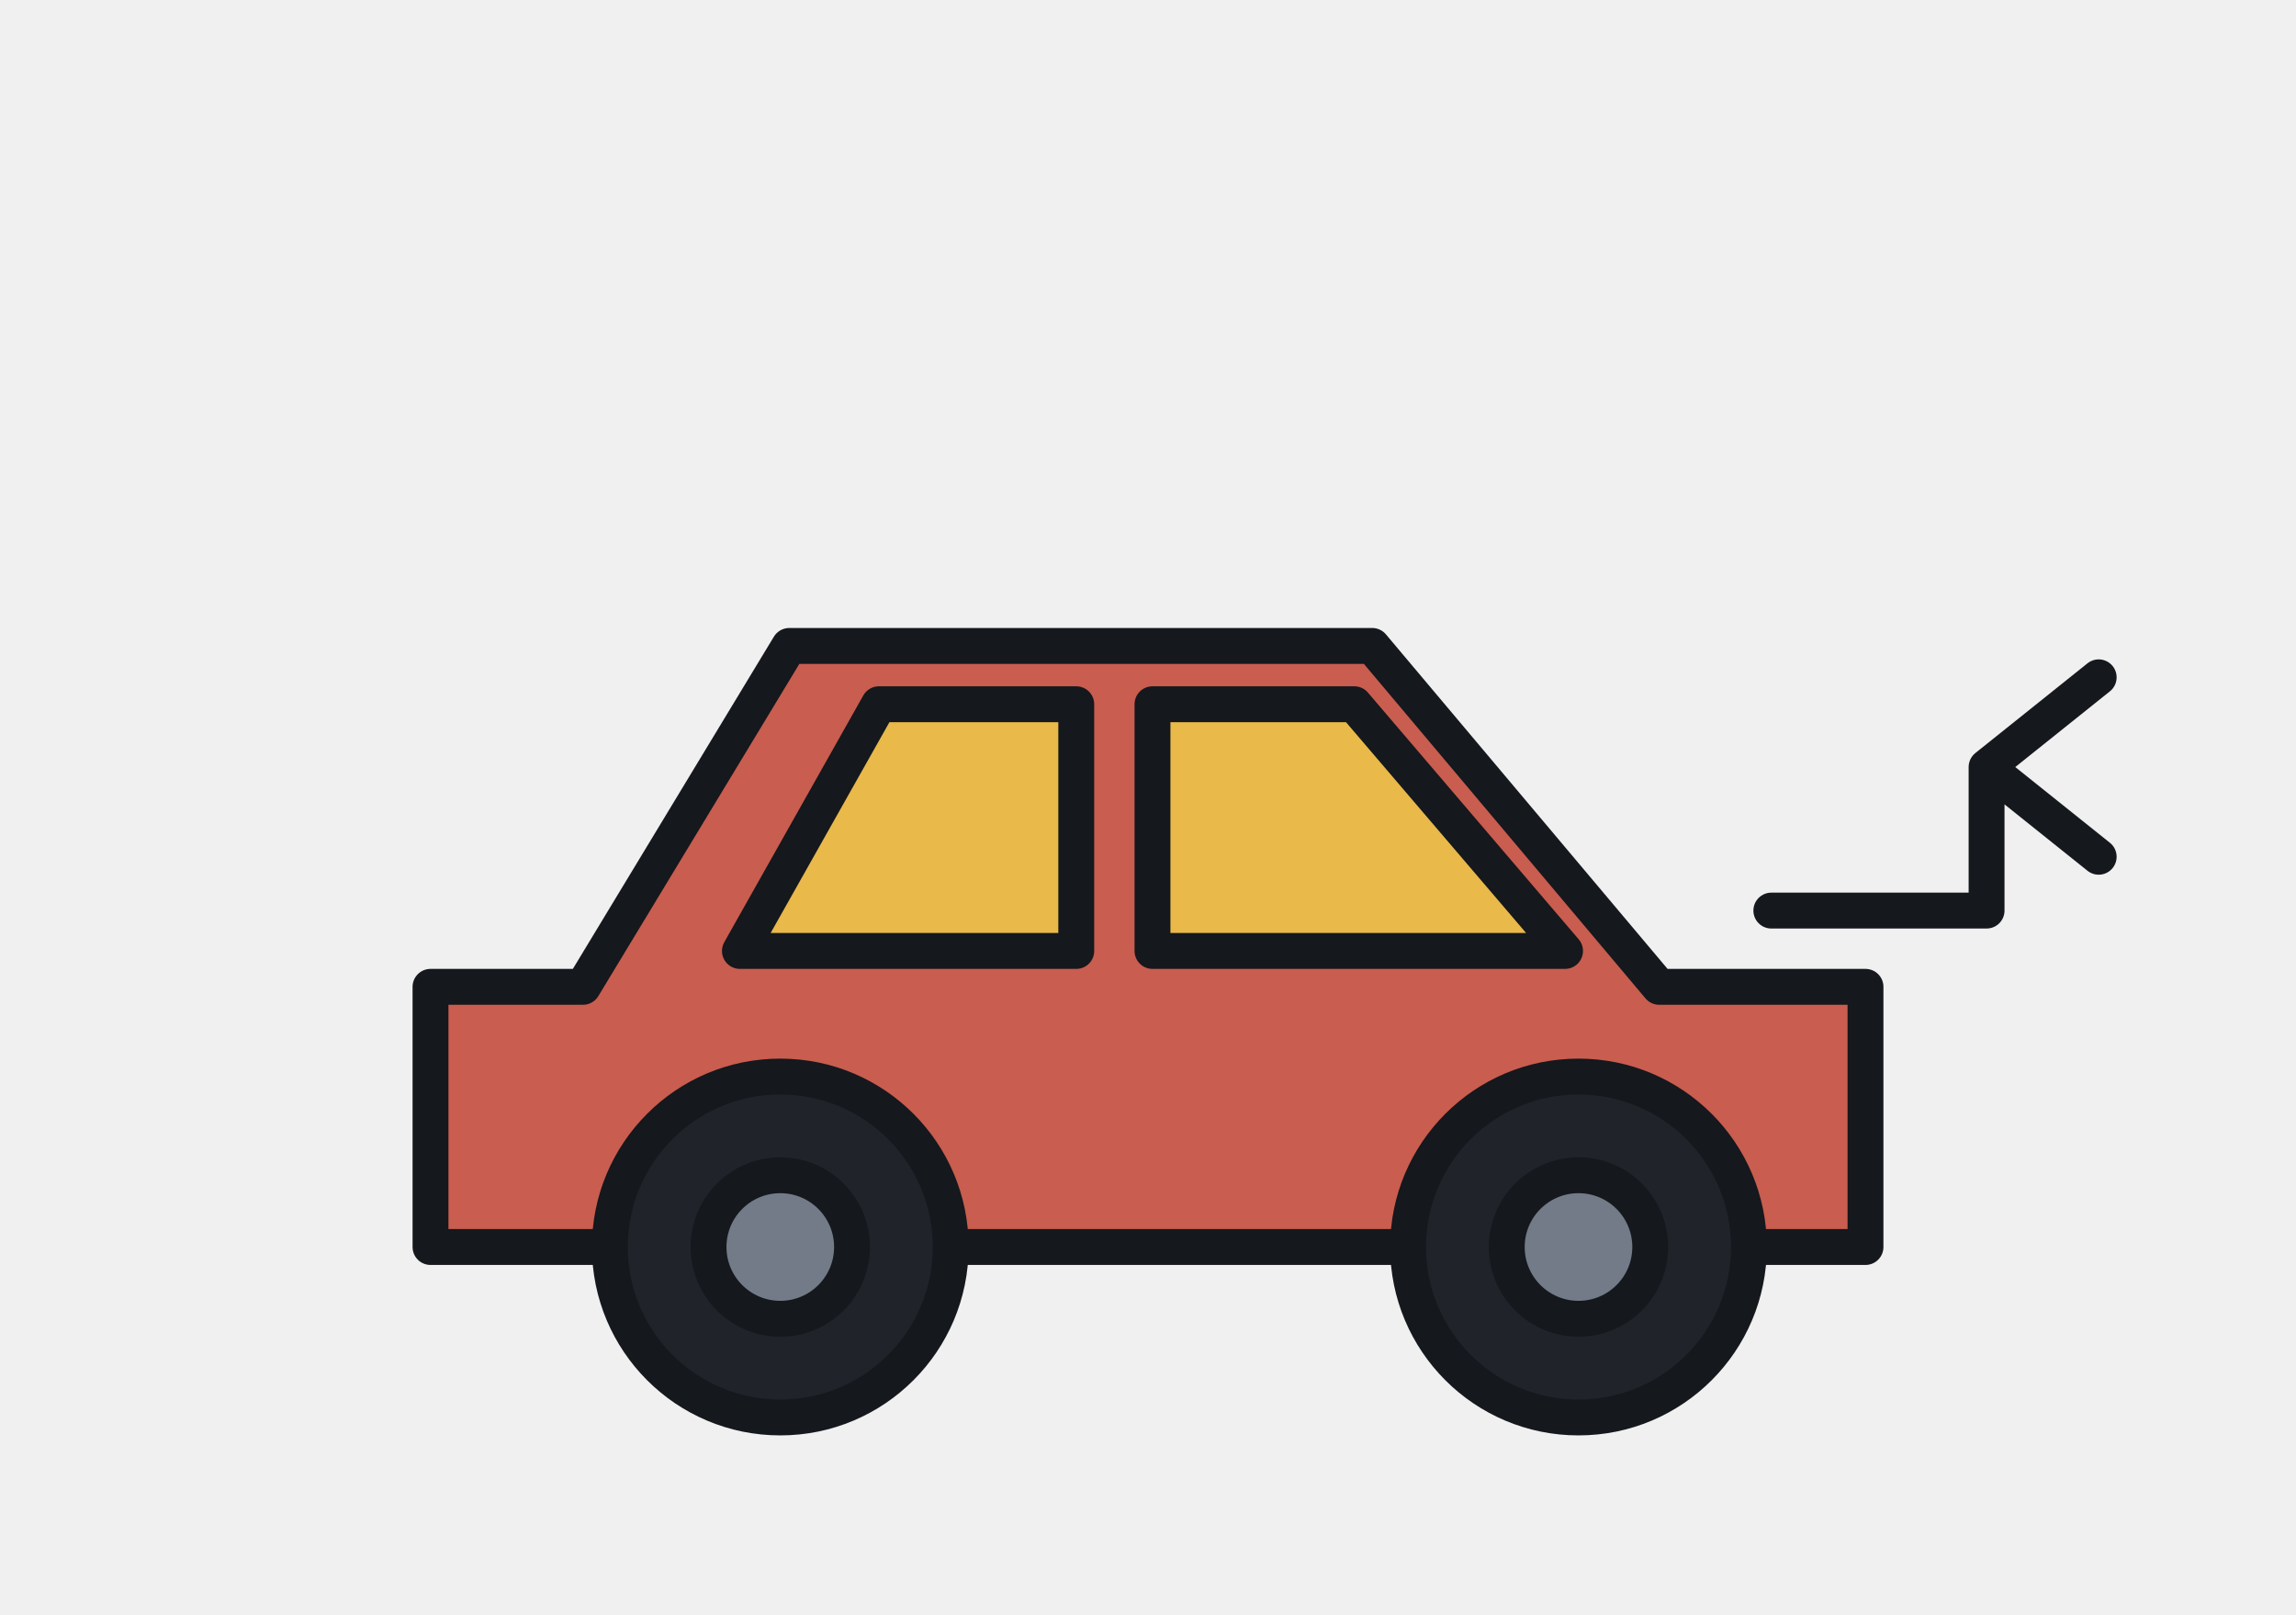
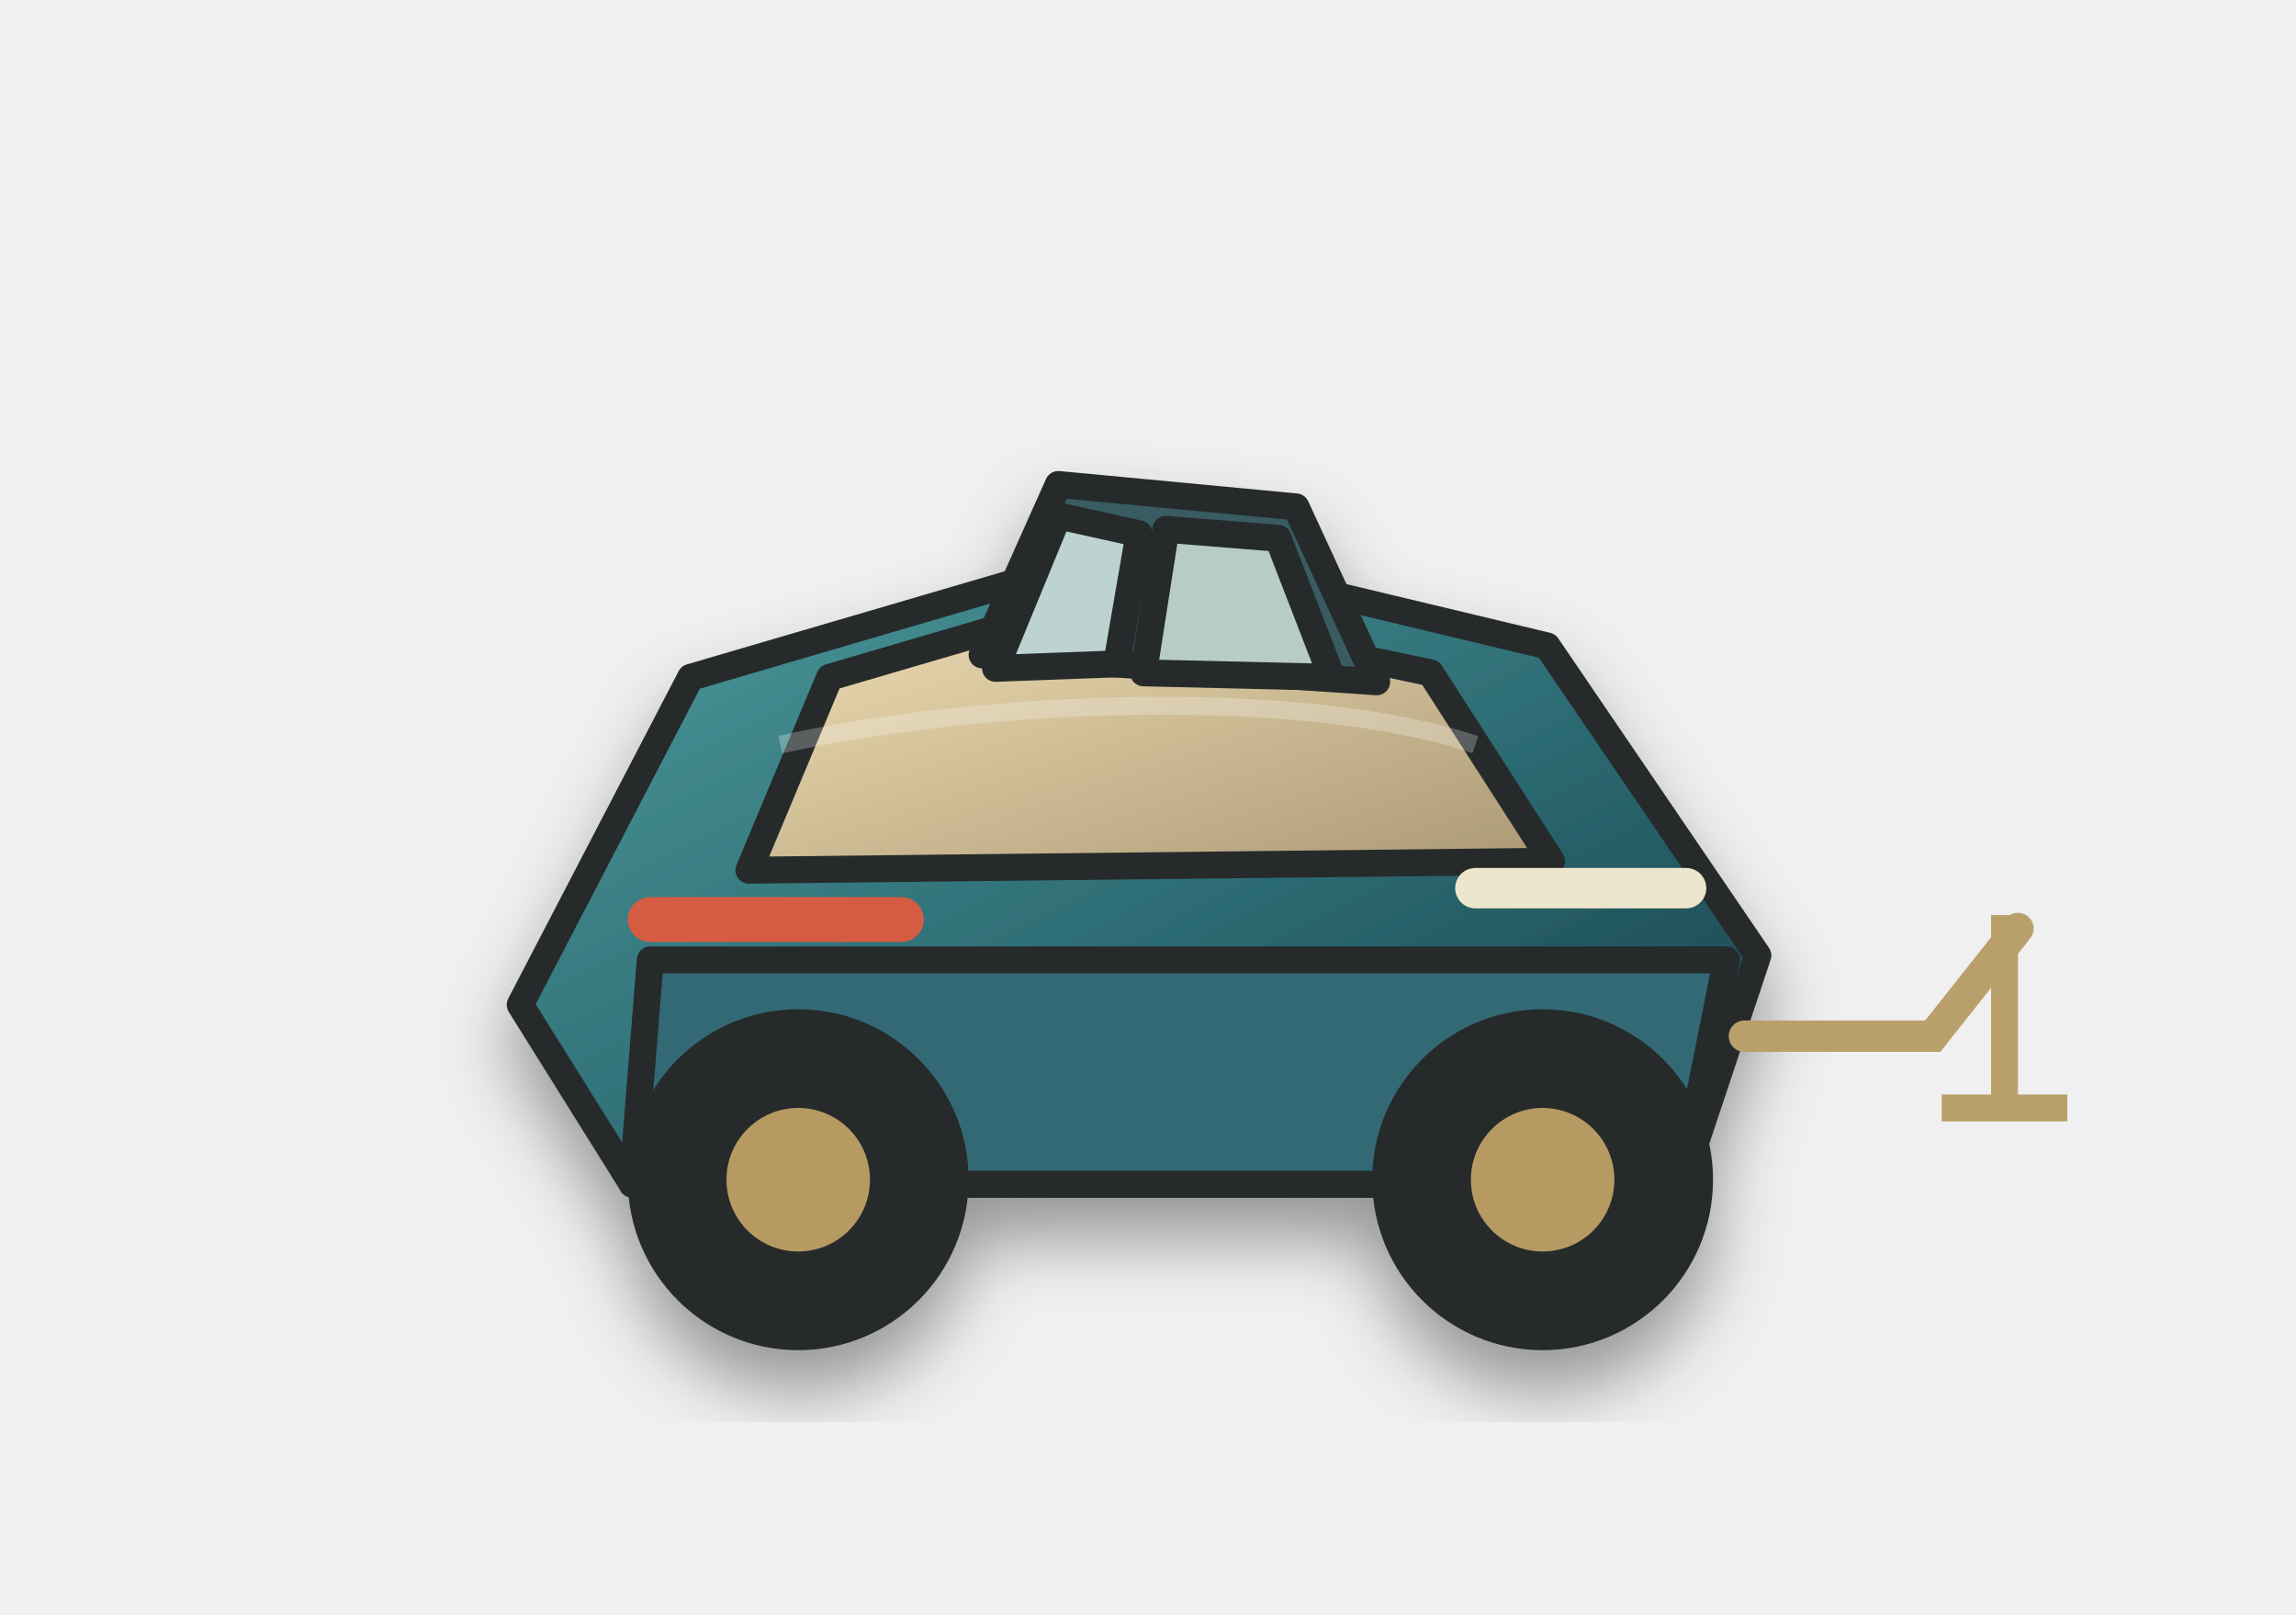
<svg xmlns="http://www.w3.org/2000/svg" viewBox="0 0 512 360">
-   <g stroke="#15181d" stroke-width="8" stroke-linejoin="round" stroke-linecap="round">
-     <path fill="#c95d4f" d="M96 220h34l46-76h130l64 76h46v58H96z" />
-     <path fill="#e9b949" d="m196 157-31 55h75v-55zM257 157v55h92l-47-55z" />
-     <circle cx="174" cy="278" r="38" fill="#20242a" />
-     <circle cx="174" cy="278" r="16" fill="#737b88" />
-     <circle cx="352" cy="278" r="38" fill="#20242a" />
-     <circle cx="352" cy="278" r="16" fill="#737b88" />
-     <path d="M395 203h48v-32M443 171l25-20M443 171l25 20" fill="none" />
+   <defs>
+     <linearGradient id="tin" x1="0" y1="0" x2="1" y2="1">
+       <stop stop-color="#4e9b9d" />
+       <stop offset=".55" stop-color="#2d6c74" />
+       <stop offset="1" stop-color="#173d47" />
+     </linearGradient>
+     <linearGradient id="cream" x1="0" y1="0" x2="1" y2="1">
+       <stop stop-color="#f0dfb5" />
+       <stop offset="1" stop-color="#a99873" />
+     </linearGradient>
+     <filter id="s">
+       <feDropShadow dx="0" dy="9" stdDeviation="8" flood-opacity=".38" />
+     </filter>
+   </defs>
+   <g filter="url(#s)" stroke="#252b2c" stroke-width="6" stroke-linejoin="round">
+     <path d="M116 224 154 151l99-29 92 22 47 69-17 51H141z" fill="url(#tin)" />
+     <path d="m185 151 58-17 76 16 27 42-179 2z" fill="url(#cream)" />
+     <path d="m219 146 17-38 53 5 18 39z" fill="#375b62" />
+     <path d="m236 115 18 4-5 29-27 1z" fill="#bcd3cf" />
+     <path d="m260 118 25 2 12 31-42-1z" fill="#b7ccc7" />
+     <path d="M145 214h240l-10 50H141z" fill="#326975" />
+     <circle cx="178" cy="263" r="35" fill="#252a2b" />
+     <circle cx="178" cy="263" r="19" fill="#b69a62" />
+     <circle cx="344" cy="263" r="35" fill="#252a2b" />
+     <circle cx="344" cy="263" r="19" fill="#b69a62" />
  </g>
+   <path d="M145 205h56" stroke="#d65b43" stroke-width="10" stroke-linecap="round" />
+   <path d="M329 198h47" stroke="#eee6cc" stroke-width="9" stroke-linecap="round" />
+   <path d="M389 231h42l19-24" fill="none" stroke="#b9a06b" stroke-width="7" stroke-linecap="round" />
+   <path d="M447 204v43" stroke="#b9a06b" stroke-width="6" />
+   <path d="M433 247h28" stroke="#b9a06b" stroke-width="6" />
+   <path d="M174 166c45-10 116-13 155 0" stroke="#fff" stroke-opacity=".25" stroke-width="4" fill="none" />
</svg>
